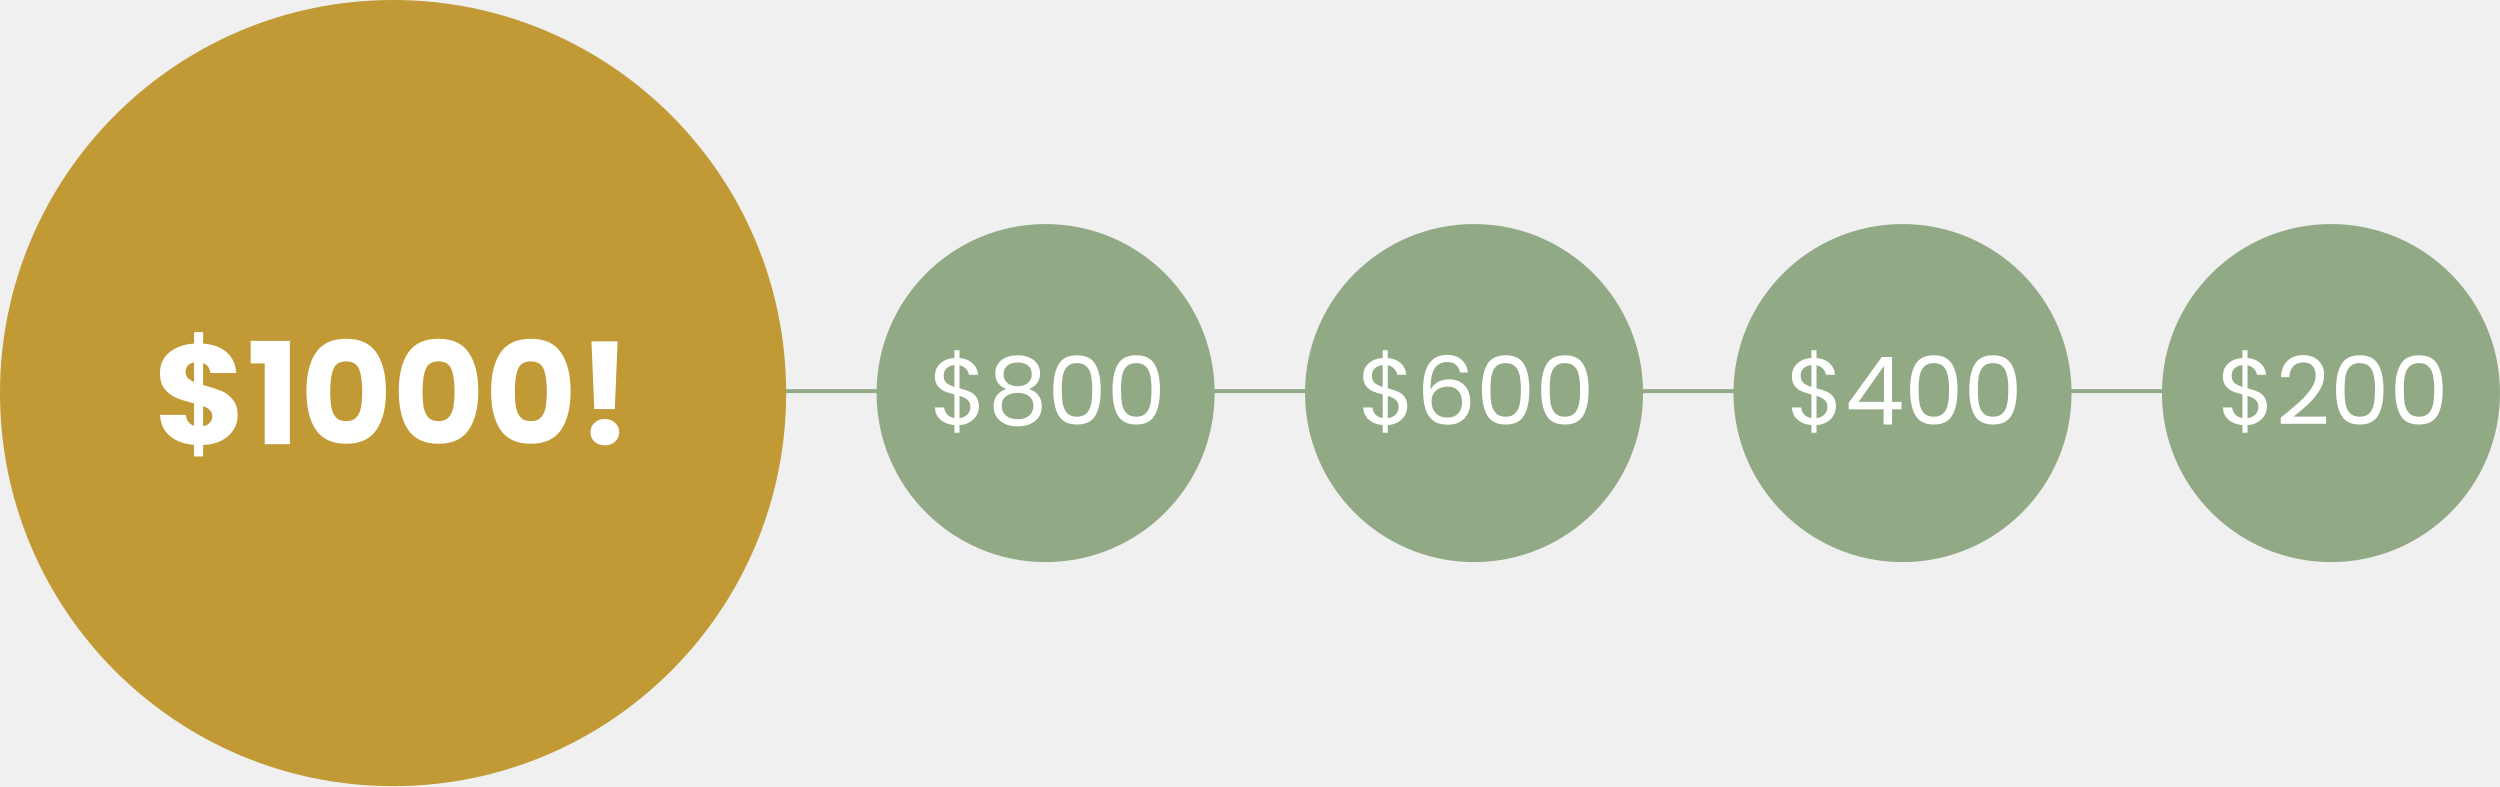
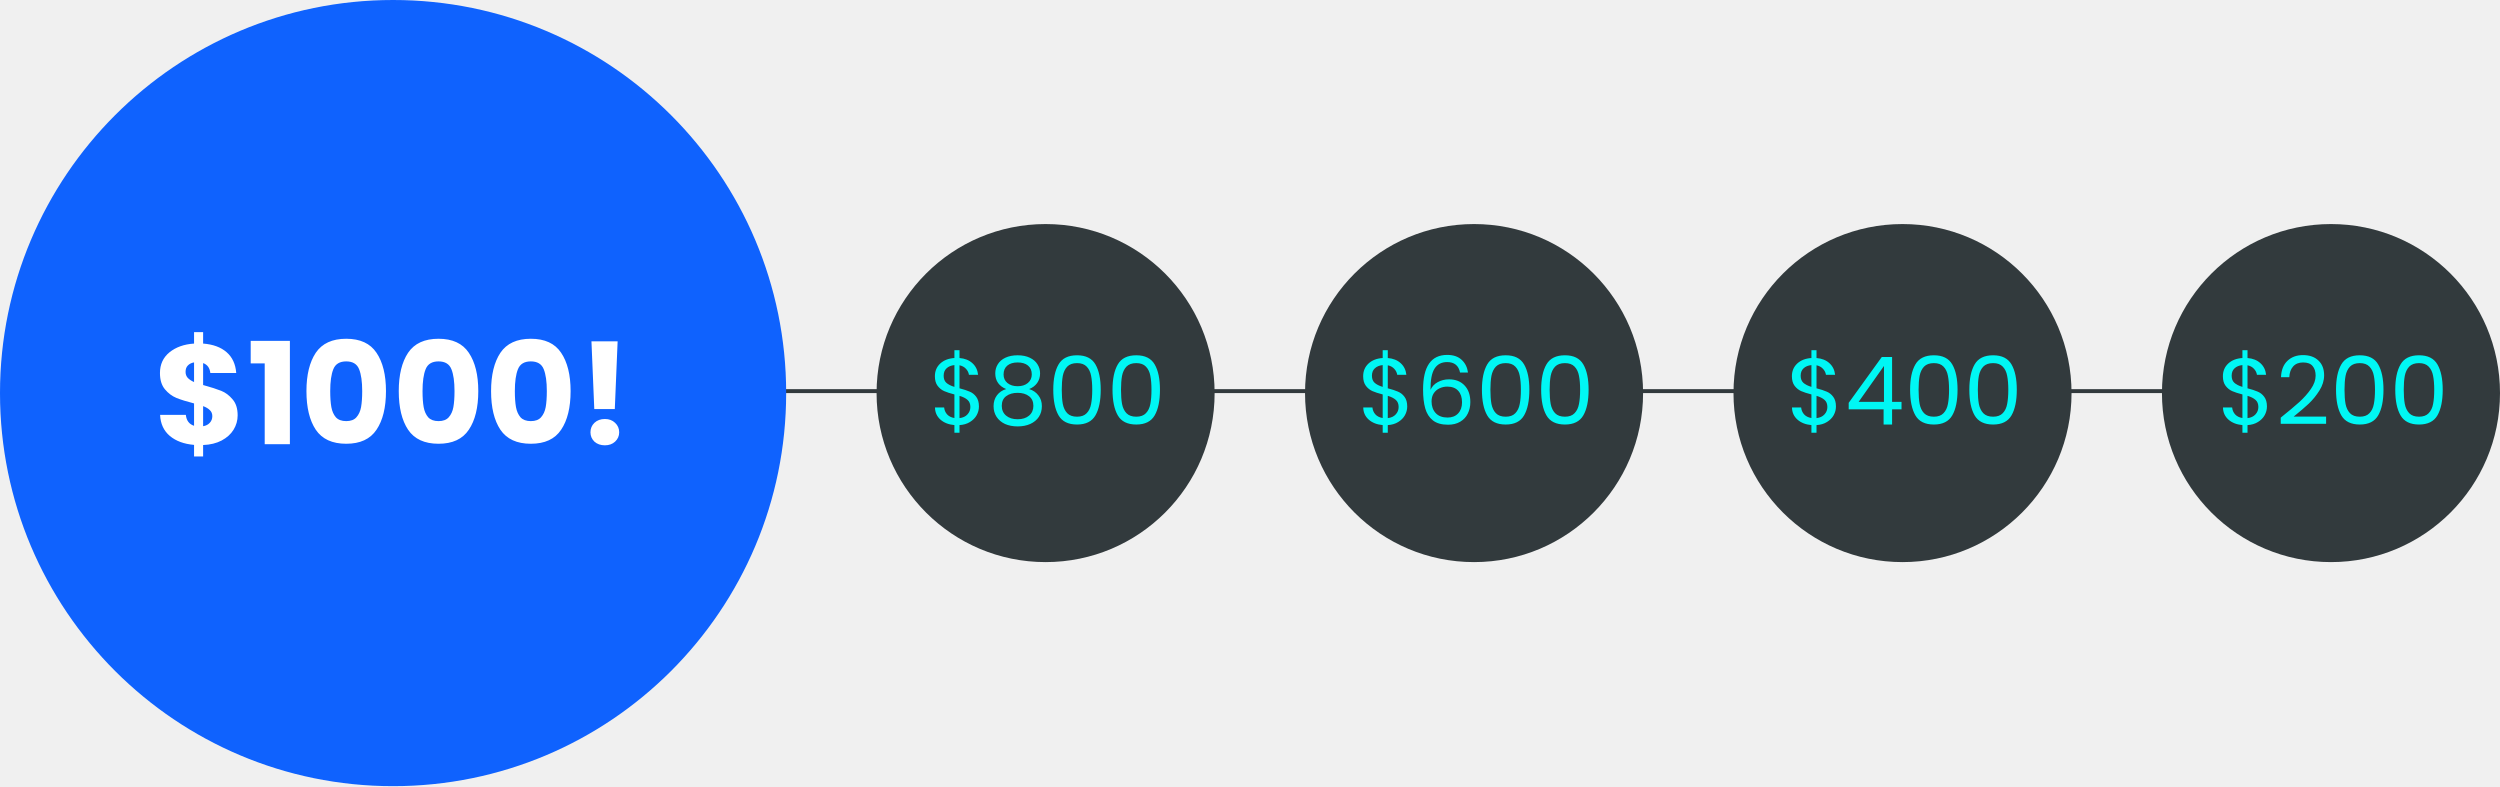
<svg xmlns="http://www.w3.org/2000/svg" width="636" height="200" viewBox="0 0 636 200" fill="none">
-   <line x1="195" y1="99.5" x2="623" y2="99.5" stroke="#92A985" />
-   <rect y="200" width="200" height="200" rx="100" transform="rotate(-90 0 200)" fill="#C19A36" />
+   <line x1="195" y1="99.5" x2="623" y2="99.5" stroke="#323A3D" />
+   <rect y="200" width="200" height="200" rx="100" transform="rotate(-90 0 200)" fill="#0F62FE" />
  <path d="M60.457 105.656C60.457 106.976 60.109 108.2 59.413 109.328C58.741 110.432 57.733 111.344 56.389 112.064C55.069 112.76 53.497 113.144 51.673 113.216V116.132H49.369V113.18C46.825 112.964 44.773 112.208 43.213 110.912C41.653 109.592 40.825 107.804 40.729 105.548H47.281C47.425 106.988 48.121 107.912 49.369 108.32V102.632C47.497 102.152 45.997 101.684 44.869 101.228C43.765 100.772 42.793 100.04 41.953 99.032C41.113 98.024 40.693 96.644 40.693 94.892C40.693 92.708 41.497 90.956 43.105 89.636C44.737 88.316 46.825 87.572 49.369 87.404V84.488H51.673V87.404C54.193 87.596 56.185 88.328 57.649 89.6C59.113 90.872 59.929 92.636 60.097 94.892H53.509C53.365 93.596 52.753 92.756 51.673 92.372V97.952C53.665 98.504 55.201 98.996 56.281 99.428C57.361 99.86 58.321 100.58 59.161 101.588C60.025 102.572 60.457 103.928 60.457 105.656ZM47.209 94.604C47.209 95.204 47.389 95.708 47.749 96.116C48.133 96.524 48.673 96.884 49.369 97.196V92.192C48.697 92.312 48.169 92.576 47.785 92.984C47.401 93.368 47.209 93.908 47.209 94.604ZM51.673 108.428C52.393 108.308 52.957 108.02 53.365 107.564C53.797 107.108 54.013 106.544 54.013 105.872C54.013 105.248 53.809 104.744 53.401 104.36C53.017 103.952 52.441 103.604 51.673 103.316V108.428ZM63.777 92.444V86.72H73.749V113H67.341V92.444H63.777ZM77.96 99.5C77.96 95.372 78.752 92.12 80.336 89.744C81.944 87.368 84.524 86.18 88.076 86.18C91.628 86.18 94.196 87.368 95.78 89.744C97.388 92.12 98.192 95.372 98.192 99.5C98.192 103.676 97.388 106.952 95.78 109.328C94.196 111.704 91.628 112.892 88.076 112.892C84.524 112.892 81.944 111.704 80.336 109.328C78.752 106.952 77.96 103.676 77.96 99.5ZM92.144 99.5C92.144 97.076 91.88 95.216 91.352 93.92C90.824 92.6 89.732 91.94 88.076 91.94C86.42 91.94 85.328 92.6 84.8 93.92C84.272 95.216 84.008 97.076 84.008 99.5C84.008 101.132 84.104 102.488 84.296 103.568C84.488 104.624 84.872 105.488 85.448 106.16C86.048 106.808 86.924 107.132 88.076 107.132C89.228 107.132 90.092 106.808 90.668 106.16C91.268 105.488 91.664 104.624 91.856 103.568C92.048 102.488 92.144 101.132 92.144 99.5ZM101.444 99.5C101.444 95.372 102.236 92.12 103.82 89.744C105.428 87.368 108.008 86.18 111.56 86.18C115.112 86.18 117.68 87.368 119.264 89.744C120.872 92.12 121.676 95.372 121.676 99.5C121.676 103.676 120.872 106.952 119.264 109.328C117.68 111.704 115.112 112.892 111.56 112.892C108.008 112.892 105.428 111.704 103.82 109.328C102.236 106.952 101.444 103.676 101.444 99.5ZM115.628 99.5C115.628 97.076 115.364 95.216 114.836 93.92C114.308 92.6 113.216 91.94 111.56 91.94C109.904 91.94 108.812 92.6 108.284 93.92C107.756 95.216 107.492 97.076 107.492 99.5C107.492 101.132 107.588 102.488 107.78 103.568C107.972 104.624 108.356 105.488 108.932 106.16C109.532 106.808 110.408 107.132 111.56 107.132C112.712 107.132 113.576 106.808 114.152 106.16C114.752 105.488 115.148 104.624 115.34 103.568C115.532 102.488 115.628 101.132 115.628 99.5ZM124.929 99.5C124.929 95.372 125.721 92.12 127.305 89.744C128.913 87.368 131.493 86.18 135.045 86.18C138.597 86.18 141.165 87.368 142.749 89.744C144.357 92.12 145.161 95.372 145.161 99.5C145.161 103.676 144.357 106.952 142.749 109.328C141.165 111.704 138.597 112.892 135.045 112.892C131.493 112.892 128.913 111.704 127.305 109.328C125.721 106.952 124.929 103.676 124.929 99.5ZM139.113 99.5C139.113 97.076 138.849 95.216 138.321 93.92C137.793 92.6 136.701 91.94 135.045 91.94C133.389 91.94 132.297 92.6 131.769 93.92C131.241 95.216 130.977 97.076 130.977 99.5C130.977 101.132 131.073 102.488 131.265 103.568C131.457 104.624 131.841 105.488 132.417 106.16C133.017 106.808 133.893 107.132 135.045 107.132C136.197 107.132 137.061 106.808 137.637 106.16C138.237 105.488 138.633 104.624 138.825 103.568C139.017 102.488 139.113 101.132 139.113 99.5ZM157.125 86.828L156.405 104.072H151.185L150.465 86.828H157.125ZM153.885 113.288C152.805 113.288 151.917 112.976 151.221 112.352C150.549 111.704 150.213 110.912 150.213 109.976C150.213 109.016 150.549 108.212 151.221 107.564C151.917 106.916 152.805 106.592 153.885 106.592C154.941 106.592 155.805 106.916 156.477 107.564C157.173 108.212 157.521 109.016 157.521 109.976C157.521 110.912 157.173 111.704 156.477 112.352C155.805 112.976 154.941 113.288 153.885 113.288Z" fill="white" />
-   <rect x="223" y="143" width="86" height="86" rx="43" transform="rotate(-90 223 143)" fill="#92A985" />
-   <path d="M249.043 103.416C249.043 104.184 248.851 104.92 248.467 105.624C248.083 106.312 247.515 106.888 246.763 107.352C246.027 107.816 245.139 108.08 244.099 108.144V110.088H242.803V108.144C241.347 108.016 240.163 107.552 239.251 106.752C238.339 105.936 237.875 104.904 237.859 103.656H240.187C240.251 104.328 240.499 104.912 240.931 105.408C241.379 105.904 242.003 106.216 242.803 106.344V100.344C241.731 100.072 240.867 99.792 240.211 99.504C239.555 99.216 238.995 98.768 238.531 98.16C238.067 97.552 237.835 96.736 237.835 95.712C237.835 94.416 238.283 93.344 239.179 92.496C240.091 91.648 241.299 91.176 242.803 91.08V89.088H244.099V91.08C245.459 91.192 246.555 91.632 247.387 92.4C248.219 93.152 248.699 94.136 248.827 95.352H246.499C246.419 94.792 246.171 94.288 245.755 93.84C245.339 93.376 244.787 93.072 244.099 92.928V98.784C245.155 99.056 246.011 99.336 246.667 99.624C247.339 99.896 247.899 100.336 248.347 100.944C248.811 101.552 249.043 102.376 249.043 103.416ZM240.067 95.592C240.067 96.376 240.299 96.976 240.763 97.392C241.227 97.808 241.907 98.152 242.803 98.424V92.88C241.971 92.96 241.307 93.232 240.811 93.696C240.315 94.144 240.067 94.776 240.067 95.592ZM244.099 106.368C244.963 106.272 245.635 105.96 246.115 105.432C246.611 104.904 246.859 104.272 246.859 103.536C246.859 102.752 246.619 102.152 246.139 101.736C245.659 101.304 244.979 100.96 244.099 100.704V106.368ZM255.98 98.976C255.084 98.624 254.396 98.112 253.916 97.44C253.436 96.768 253.196 95.952 253.196 94.992C253.196 94.128 253.412 93.352 253.844 92.664C254.276 91.96 254.916 91.408 255.764 91.008C256.628 90.592 257.668 90.384 258.884 90.384C260.1 90.384 261.132 90.592 261.98 91.008C262.844 91.408 263.492 91.96 263.924 92.664C264.372 93.352 264.596 94.128 264.596 94.992C264.596 95.92 264.348 96.736 263.852 97.44C263.356 98.128 262.676 98.64 261.812 98.976C262.804 99.28 263.588 99.816 264.164 100.584C264.756 101.336 265.052 102.248 265.052 103.32C265.052 104.36 264.796 105.272 264.284 106.056C263.772 106.824 263.044 107.424 262.1 107.856C261.172 108.272 260.1 108.48 258.884 108.48C257.668 108.48 256.596 108.272 255.668 107.856C254.756 107.424 254.044 106.824 253.532 106.056C253.02 105.272 252.764 104.36 252.764 103.32C252.764 102.248 253.052 101.328 253.628 100.56C254.204 99.792 254.988 99.264 255.98 98.976ZM262.484 95.256C262.484 94.28 262.164 93.528 261.524 93C260.884 92.472 260.004 92.208 258.884 92.208C257.78 92.208 256.908 92.472 256.268 93C255.628 93.528 255.308 94.288 255.308 95.28C255.308 96.176 255.636 96.896 256.292 97.44C256.964 97.984 257.828 98.256 258.884 98.256C259.956 98.256 260.82 97.984 261.476 97.44C262.148 96.88 262.484 96.152 262.484 95.256ZM258.884 99.936C257.7 99.936 256.732 100.216 255.98 100.776C255.228 101.32 254.852 102.144 254.852 103.248C254.852 104.272 255.212 105.096 255.932 105.72C256.668 106.344 257.652 106.656 258.884 106.656C260.116 106.656 261.092 106.344 261.812 105.72C262.532 105.096 262.892 104.272 262.892 103.248C262.892 102.176 262.524 101.36 261.788 100.8C261.052 100.224 260.084 99.936 258.884 99.936ZM267.953 99.144C267.953 96.392 268.401 94.248 269.297 92.712C270.193 91.16 271.761 90.384 274.001 90.384C276.225 90.384 277.785 91.16 278.681 92.712C279.577 94.248 280.025 96.392 280.025 99.144C280.025 101.944 279.577 104.12 278.681 105.672C277.785 107.224 276.225 108 274.001 108C271.761 108 270.193 107.224 269.297 105.672C268.401 104.12 267.953 101.944 267.953 99.144ZM277.865 99.144C277.865 97.752 277.769 96.576 277.577 95.616C277.401 94.64 277.025 93.856 276.449 93.264C275.889 92.672 275.073 92.376 274.001 92.376C272.913 92.376 272.081 92.672 271.505 93.264C270.945 93.856 270.569 94.64 270.377 95.616C270.201 96.576 270.113 97.752 270.113 99.144C270.113 100.584 270.201 101.792 270.377 102.768C270.569 103.744 270.945 104.528 271.505 105.12C272.081 105.712 272.913 106.008 274.001 106.008C275.073 106.008 275.889 105.712 276.449 105.12C277.025 104.528 277.401 103.744 277.577 102.768C277.769 101.792 277.865 100.584 277.865 99.144ZM283.023 99.144C283.023 96.392 283.471 94.248 284.367 92.712C285.263 91.16 286.831 90.384 289.071 90.384C291.295 90.384 292.855 91.16 293.751 92.712C294.647 94.248 295.095 96.392 295.095 99.144C295.095 101.944 294.647 104.12 293.751 105.672C292.855 107.224 291.295 108 289.071 108C286.831 108 285.263 107.224 284.367 105.672C283.471 104.12 283.023 101.944 283.023 99.144ZM292.935 99.144C292.935 97.752 292.839 96.576 292.647 95.616C292.471 94.64 292.095 93.856 291.519 93.264C290.959 92.672 290.143 92.376 289.071 92.376C287.983 92.376 287.151 92.672 286.575 93.264C286.015 93.856 285.639 94.64 285.447 95.616C285.271 96.576 285.183 97.752 285.183 99.144C285.183 100.584 285.271 101.792 285.447 102.768C285.639 103.744 286.015 104.528 286.575 105.12C287.151 105.712 287.983 106.008 289.071 106.008C290.143 106.008 290.959 105.712 291.519 105.12C292.095 104.528 292.471 103.744 292.647 102.768C292.839 101.792 292.935 100.584 292.935 99.144Z" fill="white" />
-   <rect x="332" y="143" width="86" height="86" rx="43" transform="rotate(-90 332 143)" fill="#92A985" />
-   <path d="M357.996 103.416C357.996 104.184 357.804 104.92 357.42 105.624C357.036 106.312 356.468 106.888 355.716 107.352C354.98 107.816 354.092 108.08 353.052 108.144V110.088H351.756V108.144C350.3 108.016 349.116 107.552 348.204 106.752C347.292 105.936 346.828 104.904 346.812 103.656H349.14C349.204 104.328 349.452 104.912 349.884 105.408C350.332 105.904 350.956 106.216 351.756 106.344V100.344C350.684 100.072 349.82 99.792 349.164 99.504C348.508 99.216 347.948 98.768 347.484 98.16C347.02 97.552 346.788 96.736 346.788 95.712C346.788 94.416 347.236 93.344 348.132 92.496C349.044 91.648 350.252 91.176 351.756 91.08V89.088H353.052V91.08C354.412 91.192 355.508 91.632 356.34 92.4C357.172 93.152 357.652 94.136 357.78 95.352H355.452C355.372 94.792 355.124 94.288 354.708 93.84C354.292 93.376 353.74 93.072 353.052 92.928V98.784C354.108 99.056 354.964 99.336 355.62 99.624C356.292 99.896 356.852 100.336 357.3 100.944C357.764 101.552 357.996 102.376 357.996 103.416ZM349.02 95.592C349.02 96.376 349.252 96.976 349.716 97.392C350.18 97.808 350.86 98.152 351.756 98.424V92.88C350.924 92.96 350.26 93.232 349.764 93.696C349.268 94.144 349.02 94.776 349.02 95.592ZM353.052 106.368C353.916 106.272 354.588 105.96 355.068 105.432C355.564 104.904 355.812 104.272 355.812 103.536C355.812 102.752 355.572 102.152 355.092 101.736C354.612 101.304 353.932 100.96 353.052 100.704V106.368ZM371.437 94.776C371.085 93 369.989 92.112 368.149 92.112C366.725 92.112 365.661 92.664 364.957 93.768C364.253 94.856 363.909 96.656 363.925 99.168C364.293 98.336 364.901 97.688 365.749 97.224C366.613 96.744 367.573 96.504 368.629 96.504C370.277 96.504 371.589 97.016 372.565 98.04C373.557 99.064 374.053 100.48 374.053 102.288C374.053 103.376 373.837 104.352 373.405 105.216C372.989 106.08 372.349 106.768 371.485 107.28C370.637 107.792 369.605 108.048 368.389 108.048C366.741 108.048 365.453 107.68 364.525 106.944C363.597 106.208 362.949 105.192 362.581 103.896C362.213 102.6 362.029 101 362.029 99.096C362.029 93.224 364.077 90.288 368.173 90.288C369.741 90.288 370.973 90.712 371.869 91.56C372.765 92.408 373.293 93.48 373.453 94.776H371.437ZM368.173 98.352C367.485 98.352 366.837 98.496 366.229 98.784C365.621 99.056 365.125 99.48 364.741 100.056C364.373 100.616 364.189 101.304 364.189 102.12C364.189 103.336 364.541 104.328 365.245 105.096C365.949 105.848 366.957 106.224 368.269 106.224C369.389 106.224 370.277 105.88 370.933 105.192C371.605 104.488 371.941 103.544 371.941 102.36C371.941 101.112 371.621 100.136 370.981 99.432C370.341 98.712 369.405 98.352 368.173 98.352ZM377 99.144C377 96.392 377.448 94.248 378.344 92.712C379.24 91.16 380.808 90.384 383.048 90.384C385.272 90.384 386.832 91.16 387.728 92.712C388.624 94.248 389.072 96.392 389.072 99.144C389.072 101.944 388.624 104.12 387.728 105.672C386.832 107.224 385.272 108 383.048 108C380.808 108 379.24 107.224 378.344 105.672C377.448 104.12 377 101.944 377 99.144ZM386.912 99.144C386.912 97.752 386.816 96.576 386.624 95.616C386.448 94.64 386.072 93.856 385.496 93.264C384.936 92.672 384.12 92.376 383.048 92.376C381.96 92.376 381.128 92.672 380.552 93.264C379.992 93.856 379.616 94.64 379.424 95.616C379.248 96.576 379.16 97.752 379.16 99.144C379.16 100.584 379.248 101.792 379.424 102.768C379.616 103.744 379.992 104.528 380.552 105.12C381.128 105.712 381.96 106.008 383.048 106.008C384.12 106.008 384.936 105.712 385.496 105.12C386.072 104.528 386.448 103.744 386.624 102.768C386.816 101.792 386.912 100.584 386.912 99.144ZM392.07 99.144C392.07 96.392 392.518 94.248 393.414 92.712C394.31 91.16 395.878 90.384 398.118 90.384C400.342 90.384 401.902 91.16 402.798 92.712C403.694 94.248 404.142 96.392 404.142 99.144C404.142 101.944 403.694 104.12 402.798 105.672C401.902 107.224 400.342 108 398.118 108C395.878 108 394.31 107.224 393.414 105.672C392.518 104.12 392.07 101.944 392.07 99.144ZM401.982 99.144C401.982 97.752 401.886 96.576 401.694 95.616C401.518 94.64 401.142 93.856 400.566 93.264C400.006 92.672 399.19 92.376 398.118 92.376C397.03 92.376 396.198 92.672 395.622 93.264C395.062 93.856 394.686 94.64 394.494 95.616C394.318 96.576 394.23 97.752 394.23 99.144C394.23 100.584 394.318 101.792 394.494 102.768C394.686 103.744 395.062 104.528 395.622 105.12C396.198 105.712 397.03 106.008 398.118 106.008C399.19 106.008 400.006 105.712 400.566 105.12C401.142 104.528 401.518 103.744 401.694 102.768C401.886 101.792 401.982 100.584 401.982 99.144Z" fill="white" />
-   <rect x="441" y="143" width="86" height="86" rx="43" transform="rotate(-90 441 143)" fill="#92A985" />
-   <path d="M467.066 103.416C467.066 104.184 466.874 104.92 466.49 105.624C466.106 106.312 465.538 106.888 464.786 107.352C464.05 107.816 463.162 108.08 462.122 108.144V110.088H460.826V108.144C459.37 108.016 458.186 107.552 457.274 106.752C456.362 105.936 455.898 104.904 455.882 103.656H458.21C458.274 104.328 458.522 104.912 458.954 105.408C459.402 105.904 460.026 106.216 460.826 106.344V100.344C459.754 100.072 458.89 99.792 458.234 99.504C457.578 99.216 457.018 98.768 456.554 98.16C456.09 97.552 455.858 96.736 455.858 95.712C455.858 94.416 456.306 93.344 457.202 92.496C458.114 91.648 459.322 91.176 460.826 91.08V89.088H462.122V91.08C463.482 91.192 464.578 91.632 465.41 92.4C466.242 93.152 466.722 94.136 466.85 95.352H464.522C464.442 94.792 464.194 94.288 463.778 93.84C463.362 93.376 462.81 93.072 462.122 92.928V98.784C463.178 99.056 464.034 99.336 464.69 99.624C465.362 99.896 465.922 100.336 466.37 100.944C466.834 101.552 467.066 102.376 467.066 103.416ZM458.09 95.592C458.09 96.376 458.322 96.976 458.786 97.392C459.25 97.808 459.93 98.152 460.826 98.424V92.88C459.994 92.96 459.33 93.232 458.834 93.696C458.338 94.144 458.09 94.776 458.09 95.592ZM462.122 106.368C462.986 106.272 463.658 105.96 464.138 105.432C464.634 104.904 464.882 104.272 464.882 103.536C464.882 102.752 464.642 102.152 464.162 101.736C463.682 101.304 463.002 100.96 462.122 100.704V106.368ZM470.308 104.136V102.48L478.732 90.816H481.348V102.24H483.748V104.136H481.348V108H479.188V104.136H470.308ZM479.284 93.096L472.828 102.24H479.284V93.096ZM485.929 99.144C485.929 96.392 486.377 94.248 487.273 92.712C488.169 91.16 489.737 90.384 491.977 90.384C494.201 90.384 495.761 91.16 496.657 92.712C497.553 94.248 498.001 96.392 498.001 99.144C498.001 101.944 497.553 104.12 496.657 105.672C495.761 107.224 494.201 108 491.977 108C489.737 108 488.169 107.224 487.273 105.672C486.377 104.12 485.929 101.944 485.929 99.144ZM495.841 99.144C495.841 97.752 495.745 96.576 495.553 95.616C495.377 94.64 495.001 93.856 494.425 93.264C493.865 92.672 493.049 92.376 491.977 92.376C490.889 92.376 490.057 92.672 489.481 93.264C488.921 93.856 488.545 94.64 488.353 95.616C488.177 96.576 488.089 97.752 488.089 99.144C488.089 100.584 488.177 101.792 488.353 102.768C488.545 103.744 488.921 104.528 489.481 105.12C490.057 105.712 490.889 106.008 491.977 106.008C493.049 106.008 493.865 105.712 494.425 105.12C495.001 104.528 495.377 103.744 495.553 102.768C495.745 101.792 495.841 100.584 495.841 99.144ZM501 99.144C501 96.392 501.448 94.248 502.344 92.712C503.24 91.16 504.808 90.384 507.048 90.384C509.272 90.384 510.832 91.16 511.728 92.712C512.624 94.248 513.072 96.392 513.072 99.144C513.072 101.944 512.624 104.12 511.728 105.672C510.832 107.224 509.272 108 507.048 108C504.808 108 503.24 107.224 502.344 105.672C501.448 104.12 501 101.944 501 99.144ZM510.912 99.144C510.912 97.752 510.816 96.576 510.624 95.616C510.448 94.64 510.072 93.856 509.496 93.264C508.936 92.672 508.12 92.376 507.048 92.376C505.96 92.376 505.128 92.672 504.552 93.264C503.992 93.856 503.616 94.64 503.424 95.616C503.248 96.576 503.16 97.752 503.16 99.144C503.16 100.584 503.248 101.792 503.424 102.768C503.616 103.744 503.992 104.528 504.552 105.12C505.128 105.712 505.96 106.008 507.048 106.008C508.12 106.008 508.936 105.712 509.496 105.12C510.072 104.528 510.448 103.744 510.624 102.768C510.816 101.792 510.912 100.584 510.912 99.144Z" fill="white" />
-   <rect x="550" y="143" width="86" height="86" rx="43" transform="rotate(-90 550 143)" fill="#92A985" />
-   <path d="M576.711 103.416C576.711 104.184 576.519 104.92 576.135 105.624C575.751 106.312 575.183 106.888 574.431 107.352C573.695 107.816 572.807 108.08 571.767 108.144V110.088H570.471V108.144C569.015 108.016 567.831 107.552 566.919 106.752C566.007 105.936 565.543 104.904 565.527 103.656H567.855C567.919 104.328 568.167 104.912 568.599 105.408C569.047 105.904 569.671 106.216 570.471 106.344V100.344C569.399 100.072 568.535 99.792 567.879 99.504C567.223 99.216 566.663 98.768 566.199 98.16C565.735 97.552 565.503 96.736 565.503 95.712C565.503 94.416 565.951 93.344 566.847 92.496C567.759 91.648 568.967 91.176 570.471 91.08V89.088H571.767V91.08C573.127 91.192 574.223 91.632 575.055 92.4C575.887 93.152 576.367 94.136 576.495 95.352H574.167C574.087 94.792 573.839 94.288 573.423 93.84C573.007 93.376 572.455 93.072 571.767 92.928V98.784C572.823 99.056 573.679 99.336 574.335 99.624C575.007 99.896 575.567 100.336 576.015 100.944C576.479 101.552 576.711 102.376 576.711 103.416ZM567.735 95.592C567.735 96.376 567.967 96.976 568.431 97.392C568.895 97.808 569.575 98.152 570.471 98.424V92.88C569.639 92.96 568.975 93.232 568.479 93.696C567.983 94.144 567.735 94.776 567.735 95.592ZM571.767 106.368C572.631 106.272 573.303 105.96 573.783 105.432C574.279 104.904 574.527 104.272 574.527 103.536C574.527 102.752 574.287 102.152 573.807 101.736C573.327 101.304 572.647 100.96 571.767 100.704V106.368ZM580.216 106.248C582.248 104.616 583.84 103.28 584.992 102.24C586.144 101.184 587.112 100.088 587.896 98.952C588.696 97.8 589.096 96.672 589.096 95.568C589.096 94.528 588.84 93.712 588.328 93.12C587.832 92.512 587.024 92.208 585.904 92.208C584.816 92.208 583.968 92.552 583.36 93.24C582.768 93.912 582.448 94.816 582.4 95.952H580.288C580.352 94.16 580.896 92.776 581.92 91.8C582.944 90.824 584.264 90.336 585.88 90.336C587.528 90.336 588.832 90.792 589.792 91.704C590.768 92.616 591.256 93.872 591.256 95.472C591.256 96.8 590.856 98.096 590.056 99.36C589.272 100.608 588.376 101.712 587.368 102.672C586.36 103.616 585.072 104.72 583.504 105.984H591.76V107.808H580.216V106.248ZM594.285 99.144C594.285 96.392 594.733 94.248 595.629 92.712C596.525 91.16 598.093 90.384 600.333 90.384C602.557 90.384 604.117 91.16 605.013 92.712C605.909 94.248 606.357 96.392 606.357 99.144C606.357 101.944 605.909 104.12 605.013 105.672C604.117 107.224 602.557 108 600.333 108C598.093 108 596.525 107.224 595.629 105.672C594.733 104.12 594.285 101.944 594.285 99.144ZM604.197 99.144C604.197 97.752 604.101 96.576 603.909 95.616C603.733 94.64 603.357 93.856 602.781 93.264C602.221 92.672 601.405 92.376 600.333 92.376C599.245 92.376 598.413 92.672 597.837 93.264C597.277 93.856 596.901 94.64 596.709 95.616C596.533 96.576 596.445 97.752 596.445 99.144C596.445 100.584 596.533 101.792 596.709 102.768C596.901 103.744 597.277 104.528 597.837 105.12C598.413 105.712 599.245 106.008 600.333 106.008C601.405 106.008 602.221 105.712 602.781 105.12C603.357 104.528 603.733 103.744 603.909 102.768C604.101 101.792 604.197 100.584 604.197 99.144ZM609.355 99.144C609.355 96.392 609.803 94.248 610.699 92.712C611.595 91.16 613.163 90.384 615.403 90.384C617.627 90.384 619.187 91.16 620.083 92.712C620.979 94.248 621.427 96.392 621.427 99.144C621.427 101.944 620.979 104.12 620.083 105.672C619.187 107.224 617.627 108 615.403 108C613.163 108 611.595 107.224 610.699 105.672C609.803 104.12 609.355 101.944 609.355 99.144ZM619.267 99.144C619.267 97.752 619.171 96.576 618.979 95.616C618.803 94.64 618.427 93.856 617.851 93.264C617.291 92.672 616.475 92.376 615.403 92.376C614.315 92.376 613.483 92.672 612.907 93.264C612.347 93.856 611.971 94.64 611.779 95.616C611.603 96.576 611.515 97.752 611.515 99.144C611.515 100.584 611.603 101.792 611.779 102.768C611.971 103.744 612.347 104.528 612.907 105.12C613.483 105.712 614.315 106.008 615.403 106.008C616.475 106.008 617.291 105.712 617.851 105.12C618.427 104.528 618.803 103.744 618.979 102.768C619.171 101.792 619.267 100.584 619.267 99.144Z" fill="white" />
+   <rect x="223" y="143" width="86" height="86" rx="43" transform="rotate(-90 223 143)" fill="#323A3D" />
+   <path d="M249.043 103.416C249.043 104.184 248.851 104.92 248.467 105.624C248.083 106.312 247.515 106.888 246.763 107.352C246.027 107.816 245.139 108.08 244.099 108.144V110.088H242.803V108.144C241.347 108.016 240.163 107.552 239.251 106.752C238.339 105.936 237.875 104.904 237.859 103.656H240.187C240.251 104.328 240.499 104.912 240.931 105.408C241.379 105.904 242.003 106.216 242.803 106.344V100.344C241.731 100.072 240.867 99.792 240.211 99.504C239.555 99.216 238.995 98.768 238.531 98.16C238.067 97.552 237.835 96.736 237.835 95.712C237.835 94.416 238.283 93.344 239.179 92.496C240.091 91.648 241.299 91.176 242.803 91.08V89.088H244.099V91.08C245.459 91.192 246.555 91.632 247.387 92.4C248.219 93.152 248.699 94.136 248.827 95.352H246.499C246.419 94.792 246.171 94.288 245.755 93.84C245.339 93.376 244.787 93.072 244.099 92.928V98.784C245.155 99.056 246.011 99.336 246.667 99.624C247.339 99.896 247.899 100.336 248.347 100.944C248.811 101.552 249.043 102.376 249.043 103.416ZM240.067 95.592C240.067 96.376 240.299 96.976 240.763 97.392C241.227 97.808 241.907 98.152 242.803 98.424V92.88C241.971 92.96 241.307 93.232 240.811 93.696C240.315 94.144 240.067 94.776 240.067 95.592ZM244.099 106.368C244.963 106.272 245.635 105.96 246.115 105.432C246.611 104.904 246.859 104.272 246.859 103.536C246.859 102.752 246.619 102.152 246.139 101.736C245.659 101.304 244.979 100.96 244.099 100.704V106.368ZM255.98 98.976C255.084 98.624 254.396 98.112 253.916 97.44C253.436 96.768 253.196 95.952 253.196 94.992C253.196 94.128 253.412 93.352 253.844 92.664C254.276 91.96 254.916 91.408 255.764 91.008C256.628 90.592 257.668 90.384 258.884 90.384C260.1 90.384 261.132 90.592 261.98 91.008C262.844 91.408 263.492 91.96 263.924 92.664C264.372 93.352 264.596 94.128 264.596 94.992C264.596 95.92 264.348 96.736 263.852 97.44C263.356 98.128 262.676 98.64 261.812 98.976C262.804 99.28 263.588 99.816 264.164 100.584C264.756 101.336 265.052 102.248 265.052 103.32C265.052 104.36 264.796 105.272 264.284 106.056C263.772 106.824 263.044 107.424 262.1 107.856C261.172 108.272 260.1 108.48 258.884 108.48C257.668 108.48 256.596 108.272 255.668 107.856C254.756 107.424 254.044 106.824 253.532 106.056C253.02 105.272 252.764 104.36 252.764 103.32C252.764 102.248 253.052 101.328 253.628 100.56C254.204 99.792 254.988 99.264 255.98 98.976ZM262.484 95.256C262.484 94.28 262.164 93.528 261.524 93C260.884 92.472 260.004 92.208 258.884 92.208C257.78 92.208 256.908 92.472 256.268 93C255.628 93.528 255.308 94.288 255.308 95.28C255.308 96.176 255.636 96.896 256.292 97.44C256.964 97.984 257.828 98.256 258.884 98.256C259.956 98.256 260.82 97.984 261.476 97.44C262.148 96.88 262.484 96.152 262.484 95.256ZM258.884 99.936C257.7 99.936 256.732 100.216 255.98 100.776C255.228 101.32 254.852 102.144 254.852 103.248C254.852 104.272 255.212 105.096 255.932 105.72C256.668 106.344 257.652 106.656 258.884 106.656C260.116 106.656 261.092 106.344 261.812 105.72C262.532 105.096 262.892 104.272 262.892 103.248C262.892 102.176 262.524 101.36 261.788 100.8C261.052 100.224 260.084 99.936 258.884 99.936ZM267.953 99.144C267.953 96.392 268.401 94.248 269.297 92.712C270.193 91.16 271.761 90.384 274.001 90.384C276.225 90.384 277.785 91.16 278.681 92.712C279.577 94.248 280.025 96.392 280.025 99.144C280.025 101.944 279.577 104.12 278.681 105.672C277.785 107.224 276.225 108 274.001 108C271.761 108 270.193 107.224 269.297 105.672C268.401 104.12 267.953 101.944 267.953 99.144ZM277.865 99.144C277.865 97.752 277.769 96.576 277.577 95.616C277.401 94.64 277.025 93.856 276.449 93.264C275.889 92.672 275.073 92.376 274.001 92.376C272.913 92.376 272.081 92.672 271.505 93.264C270.945 93.856 270.569 94.64 270.377 95.616C270.201 96.576 270.113 97.752 270.113 99.144C270.113 100.584 270.201 101.792 270.377 102.768C270.569 103.744 270.945 104.528 271.505 105.12C272.081 105.712 272.913 106.008 274.001 106.008C275.073 106.008 275.889 105.712 276.449 105.12C277.025 104.528 277.401 103.744 277.577 102.768C277.769 101.792 277.865 100.584 277.865 99.144ZM283.023 99.144C283.023 96.392 283.471 94.248 284.367 92.712C285.263 91.16 286.831 90.384 289.071 90.384C291.295 90.384 292.855 91.16 293.751 92.712C294.647 94.248 295.095 96.392 295.095 99.144C295.095 101.944 294.647 104.12 293.751 105.672C292.855 107.224 291.295 108 289.071 108C286.831 108 285.263 107.224 284.367 105.672C283.471 104.12 283.023 101.944 283.023 99.144ZM292.935 99.144C292.935 97.752 292.839 96.576 292.647 95.616C292.471 94.64 292.095 93.856 291.519 93.264C290.959 92.672 290.143 92.376 289.071 92.376C287.983 92.376 287.151 92.672 286.575 93.264C286.015 93.856 285.639 94.64 285.447 95.616C285.271 96.576 285.183 97.752 285.183 99.144C285.183 100.584 285.271 101.792 285.447 102.768C285.639 103.744 286.015 104.528 286.575 105.12C287.151 105.712 287.983 106.008 289.071 106.008C290.143 106.008 290.959 105.712 291.519 105.12C292.095 104.528 292.471 103.744 292.647 102.768C292.839 101.792 292.935 100.584 292.935 99.144Z" fill="#00F7F4" />
+   <rect x="332" y="143" width="86" height="86" rx="43" transform="rotate(-90 332 143)" fill="#323A3D" />
+   <path d="M357.996 103.416C357.996 104.184 357.804 104.92 357.42 105.624C357.036 106.312 356.468 106.888 355.716 107.352C354.98 107.816 354.092 108.08 353.052 108.144V110.088H351.756V108.144C350.3 108.016 349.116 107.552 348.204 106.752C347.292 105.936 346.828 104.904 346.812 103.656H349.14C349.204 104.328 349.452 104.912 349.884 105.408C350.332 105.904 350.956 106.216 351.756 106.344V100.344C350.684 100.072 349.82 99.792 349.164 99.504C348.508 99.216 347.948 98.768 347.484 98.16C347.02 97.552 346.788 96.736 346.788 95.712C346.788 94.416 347.236 93.344 348.132 92.496C349.044 91.648 350.252 91.176 351.756 91.08V89.088H353.052V91.08C354.412 91.192 355.508 91.632 356.34 92.4C357.172 93.152 357.652 94.136 357.78 95.352H355.452C355.372 94.792 355.124 94.288 354.708 93.84C354.292 93.376 353.74 93.072 353.052 92.928V98.784C354.108 99.056 354.964 99.336 355.62 99.624C356.292 99.896 356.852 100.336 357.3 100.944C357.764 101.552 357.996 102.376 357.996 103.416ZM349.02 95.592C349.02 96.376 349.252 96.976 349.716 97.392C350.18 97.808 350.86 98.152 351.756 98.424V92.88C350.924 92.96 350.26 93.232 349.764 93.696C349.268 94.144 349.02 94.776 349.02 95.592ZM353.052 106.368C353.916 106.272 354.588 105.96 355.068 105.432C355.564 104.904 355.812 104.272 355.812 103.536C355.812 102.752 355.572 102.152 355.092 101.736C354.612 101.304 353.932 100.96 353.052 100.704V106.368ZM371.437 94.776C371.085 93 369.989 92.112 368.149 92.112C366.725 92.112 365.661 92.664 364.957 93.768C364.253 94.856 363.909 96.656 363.925 99.168C364.293 98.336 364.901 97.688 365.749 97.224C366.613 96.744 367.573 96.504 368.629 96.504C370.277 96.504 371.589 97.016 372.565 98.04C373.557 99.064 374.053 100.48 374.053 102.288C374.053 103.376 373.837 104.352 373.405 105.216C372.989 106.08 372.349 106.768 371.485 107.28C370.637 107.792 369.605 108.048 368.389 108.048C366.741 108.048 365.453 107.68 364.525 106.944C363.597 106.208 362.949 105.192 362.581 103.896C362.213 102.6 362.029 101 362.029 99.096C362.029 93.224 364.077 90.288 368.173 90.288C369.741 90.288 370.973 90.712 371.869 91.56C372.765 92.408 373.293 93.48 373.453 94.776H371.437ZM368.173 98.352C367.485 98.352 366.837 98.496 366.229 98.784C365.621 99.056 365.125 99.48 364.741 100.056C364.373 100.616 364.189 101.304 364.189 102.12C364.189 103.336 364.541 104.328 365.245 105.096C365.949 105.848 366.957 106.224 368.269 106.224C369.389 106.224 370.277 105.88 370.933 105.192C371.605 104.488 371.941 103.544 371.941 102.36C371.941 101.112 371.621 100.136 370.981 99.432C370.341 98.712 369.405 98.352 368.173 98.352ZM377 99.144C377 96.392 377.448 94.248 378.344 92.712C379.24 91.16 380.808 90.384 383.048 90.384C385.272 90.384 386.832 91.16 387.728 92.712C388.624 94.248 389.072 96.392 389.072 99.144C389.072 101.944 388.624 104.12 387.728 105.672C386.832 107.224 385.272 108 383.048 108C380.808 108 379.24 107.224 378.344 105.672C377.448 104.12 377 101.944 377 99.144ZM386.912 99.144C386.912 97.752 386.816 96.576 386.624 95.616C386.448 94.64 386.072 93.856 385.496 93.264C384.936 92.672 384.12 92.376 383.048 92.376C381.96 92.376 381.128 92.672 380.552 93.264C379.992 93.856 379.616 94.64 379.424 95.616C379.248 96.576 379.16 97.752 379.16 99.144C379.16 100.584 379.248 101.792 379.424 102.768C379.616 103.744 379.992 104.528 380.552 105.12C381.128 105.712 381.96 106.008 383.048 106.008C384.12 106.008 384.936 105.712 385.496 105.12C386.072 104.528 386.448 103.744 386.624 102.768C386.816 101.792 386.912 100.584 386.912 99.144ZM392.07 99.144C392.07 96.392 392.518 94.248 393.414 92.712C394.31 91.16 395.878 90.384 398.118 90.384C400.342 90.384 401.902 91.16 402.798 92.712C403.694 94.248 404.142 96.392 404.142 99.144C404.142 101.944 403.694 104.12 402.798 105.672C401.902 107.224 400.342 108 398.118 108C395.878 108 394.31 107.224 393.414 105.672C392.518 104.12 392.07 101.944 392.07 99.144ZM401.982 99.144C401.982 97.752 401.886 96.576 401.694 95.616C401.518 94.64 401.142 93.856 400.566 93.264C400.006 92.672 399.19 92.376 398.118 92.376C397.03 92.376 396.198 92.672 395.622 93.264C395.062 93.856 394.686 94.64 394.494 95.616C394.318 96.576 394.23 97.752 394.23 99.144C394.23 100.584 394.318 101.792 394.494 102.768C394.686 103.744 395.062 104.528 395.622 105.12C396.198 105.712 397.03 106.008 398.118 106.008C399.19 106.008 400.006 105.712 400.566 105.12C401.142 104.528 401.518 103.744 401.694 102.768C401.886 101.792 401.982 100.584 401.982 99.144Z" fill="#00F7F4" />
+   <rect x="441" y="143" width="86" height="86" rx="43" transform="rotate(-90 441 143)" fill="#323A3D" />
+   <path d="M467.066 103.416C467.066 104.184 466.874 104.92 466.49 105.624C466.106 106.312 465.538 106.888 464.786 107.352C464.05 107.816 463.162 108.08 462.122 108.144V110.088H460.826V108.144C459.37 108.016 458.186 107.552 457.274 106.752C456.362 105.936 455.898 104.904 455.882 103.656H458.21C458.274 104.328 458.522 104.912 458.954 105.408C459.402 105.904 460.026 106.216 460.826 106.344V100.344C459.754 100.072 458.89 99.792 458.234 99.504C457.578 99.216 457.018 98.768 456.554 98.16C456.09 97.552 455.858 96.736 455.858 95.712C455.858 94.416 456.306 93.344 457.202 92.496C458.114 91.648 459.322 91.176 460.826 91.08V89.088H462.122V91.08C463.482 91.192 464.578 91.632 465.41 92.4C466.242 93.152 466.722 94.136 466.85 95.352H464.522C464.442 94.792 464.194 94.288 463.778 93.84C463.362 93.376 462.81 93.072 462.122 92.928V98.784C463.178 99.056 464.034 99.336 464.69 99.624C465.362 99.896 465.922 100.336 466.37 100.944C466.834 101.552 467.066 102.376 467.066 103.416ZM458.09 95.592C458.09 96.376 458.322 96.976 458.786 97.392C459.25 97.808 459.93 98.152 460.826 98.424V92.88C459.994 92.96 459.33 93.232 458.834 93.696C458.338 94.144 458.09 94.776 458.09 95.592ZM462.122 106.368C462.986 106.272 463.658 105.96 464.138 105.432C464.634 104.904 464.882 104.272 464.882 103.536C464.882 102.752 464.642 102.152 464.162 101.736C463.682 101.304 463.002 100.96 462.122 100.704V106.368ZM470.308 104.136V102.48L478.732 90.816H481.348V102.24H483.748V104.136H481.348V108H479.188V104.136H470.308ZM479.284 93.096L472.828 102.24H479.284V93.096ZM485.929 99.144C485.929 96.392 486.377 94.248 487.273 92.712C488.169 91.16 489.737 90.384 491.977 90.384C494.201 90.384 495.761 91.16 496.657 92.712C497.553 94.248 498.001 96.392 498.001 99.144C498.001 101.944 497.553 104.12 496.657 105.672C495.761 107.224 494.201 108 491.977 108C489.737 108 488.169 107.224 487.273 105.672C486.377 104.12 485.929 101.944 485.929 99.144ZM495.841 99.144C495.841 97.752 495.745 96.576 495.553 95.616C495.377 94.64 495.001 93.856 494.425 93.264C493.865 92.672 493.049 92.376 491.977 92.376C490.889 92.376 490.057 92.672 489.481 93.264C488.921 93.856 488.545 94.64 488.353 95.616C488.177 96.576 488.089 97.752 488.089 99.144C488.089 100.584 488.177 101.792 488.353 102.768C488.545 103.744 488.921 104.528 489.481 105.12C490.057 105.712 490.889 106.008 491.977 106.008C493.049 106.008 493.865 105.712 494.425 105.12C495.001 104.528 495.377 103.744 495.553 102.768C495.745 101.792 495.841 100.584 495.841 99.144ZM501 99.144C501 96.392 501.448 94.248 502.344 92.712C503.24 91.16 504.808 90.384 507.048 90.384C509.272 90.384 510.832 91.16 511.728 92.712C512.624 94.248 513.072 96.392 513.072 99.144C513.072 101.944 512.624 104.12 511.728 105.672C510.832 107.224 509.272 108 507.048 108C504.808 108 503.24 107.224 502.344 105.672C501.448 104.12 501 101.944 501 99.144ZM510.912 99.144C510.912 97.752 510.816 96.576 510.624 95.616C510.448 94.64 510.072 93.856 509.496 93.264C508.936 92.672 508.12 92.376 507.048 92.376C505.96 92.376 505.128 92.672 504.552 93.264C503.992 93.856 503.616 94.64 503.424 95.616C503.248 96.576 503.16 97.752 503.16 99.144C503.16 100.584 503.248 101.792 503.424 102.768C503.616 103.744 503.992 104.528 504.552 105.12C505.128 105.712 505.96 106.008 507.048 106.008C508.12 106.008 508.936 105.712 509.496 105.12C510.072 104.528 510.448 103.744 510.624 102.768C510.816 101.792 510.912 100.584 510.912 99.144Z" fill="#00F7F4" />
+   <rect x="550" y="143" width="86" height="86" rx="43" transform="rotate(-90 550 143)" fill="#323A3D" />
+   <path d="M576.711 103.416C576.711 104.184 576.519 104.92 576.135 105.624C575.751 106.312 575.183 106.888 574.431 107.352C573.695 107.816 572.807 108.08 571.767 108.144V110.088H570.471V108.144C569.015 108.016 567.831 107.552 566.919 106.752C566.007 105.936 565.543 104.904 565.527 103.656H567.855C567.919 104.328 568.167 104.912 568.599 105.408C569.047 105.904 569.671 106.216 570.471 106.344V100.344C569.399 100.072 568.535 99.792 567.879 99.504C567.223 99.216 566.663 98.768 566.199 98.16C565.735 97.552 565.503 96.736 565.503 95.712C565.503 94.416 565.951 93.344 566.847 92.496C567.759 91.648 568.967 91.176 570.471 91.08V89.088H571.767V91.08C573.127 91.192 574.223 91.632 575.055 92.4C575.887 93.152 576.367 94.136 576.495 95.352H574.167C574.087 94.792 573.839 94.288 573.423 93.84C573.007 93.376 572.455 93.072 571.767 92.928V98.784C572.823 99.056 573.679 99.336 574.335 99.624C575.007 99.896 575.567 100.336 576.015 100.944C576.479 101.552 576.711 102.376 576.711 103.416ZM567.735 95.592C567.735 96.376 567.967 96.976 568.431 97.392C568.895 97.808 569.575 98.152 570.471 98.424V92.88C569.639 92.96 568.975 93.232 568.479 93.696C567.983 94.144 567.735 94.776 567.735 95.592ZM571.767 106.368C572.631 106.272 573.303 105.96 573.783 105.432C574.279 104.904 574.527 104.272 574.527 103.536C574.527 102.752 574.287 102.152 573.807 101.736C573.327 101.304 572.647 100.96 571.767 100.704V106.368ZM580.216 106.248C582.248 104.616 583.84 103.28 584.992 102.24C586.144 101.184 587.112 100.088 587.896 98.952C588.696 97.8 589.096 96.672 589.096 95.568C589.096 94.528 588.84 93.712 588.328 93.12C587.832 92.512 587.024 92.208 585.904 92.208C584.816 92.208 583.968 92.552 583.36 93.24C582.768 93.912 582.448 94.816 582.4 95.952H580.288C580.352 94.16 580.896 92.776 581.92 91.8C582.944 90.824 584.264 90.336 585.88 90.336C587.528 90.336 588.832 90.792 589.792 91.704C590.768 92.616 591.256 93.872 591.256 95.472C591.256 96.8 590.856 98.096 590.056 99.36C589.272 100.608 588.376 101.712 587.368 102.672C586.36 103.616 585.072 104.72 583.504 105.984H591.76V107.808H580.216V106.248ZM594.285 99.144C594.285 96.392 594.733 94.248 595.629 92.712C596.525 91.16 598.093 90.384 600.333 90.384C602.557 90.384 604.117 91.16 605.013 92.712C605.909 94.248 606.357 96.392 606.357 99.144C606.357 101.944 605.909 104.12 605.013 105.672C604.117 107.224 602.557 108 600.333 108C598.093 108 596.525 107.224 595.629 105.672C594.733 104.12 594.285 101.944 594.285 99.144ZM604.197 99.144C604.197 97.752 604.101 96.576 603.909 95.616C603.733 94.64 603.357 93.856 602.781 93.264C602.221 92.672 601.405 92.376 600.333 92.376C599.245 92.376 598.413 92.672 597.837 93.264C597.277 93.856 596.901 94.64 596.709 95.616C596.533 96.576 596.445 97.752 596.445 99.144C596.445 100.584 596.533 101.792 596.709 102.768C596.901 103.744 597.277 104.528 597.837 105.12C598.413 105.712 599.245 106.008 600.333 106.008C601.405 106.008 602.221 105.712 602.781 105.12C603.357 104.528 603.733 103.744 603.909 102.768C604.101 101.792 604.197 100.584 604.197 99.144ZM609.355 99.144C609.355 96.392 609.803 94.248 610.699 92.712C611.595 91.16 613.163 90.384 615.403 90.384C617.627 90.384 619.187 91.16 620.083 92.712C620.979 94.248 621.427 96.392 621.427 99.144C621.427 101.944 620.979 104.12 620.083 105.672C619.187 107.224 617.627 108 615.403 108C613.163 108 611.595 107.224 610.699 105.672C609.803 104.12 609.355 101.944 609.355 99.144ZM619.267 99.144C619.267 97.752 619.171 96.576 618.979 95.616C618.803 94.64 618.427 93.856 617.851 93.264C617.291 92.672 616.475 92.376 615.403 92.376C614.315 92.376 613.483 92.672 612.907 93.264C612.347 93.856 611.971 94.64 611.779 95.616C611.603 96.576 611.515 97.752 611.515 99.144C611.515 100.584 611.603 101.792 611.779 102.768C611.971 103.744 612.347 104.528 612.907 105.12C613.483 105.712 614.315 106.008 615.403 106.008C616.475 106.008 617.291 105.712 617.851 105.12C618.427 104.528 618.803 103.744 618.979 102.768C619.171 101.792 619.267 100.584 619.267 99.144Z" fill="#00F7F4" />
</svg>
